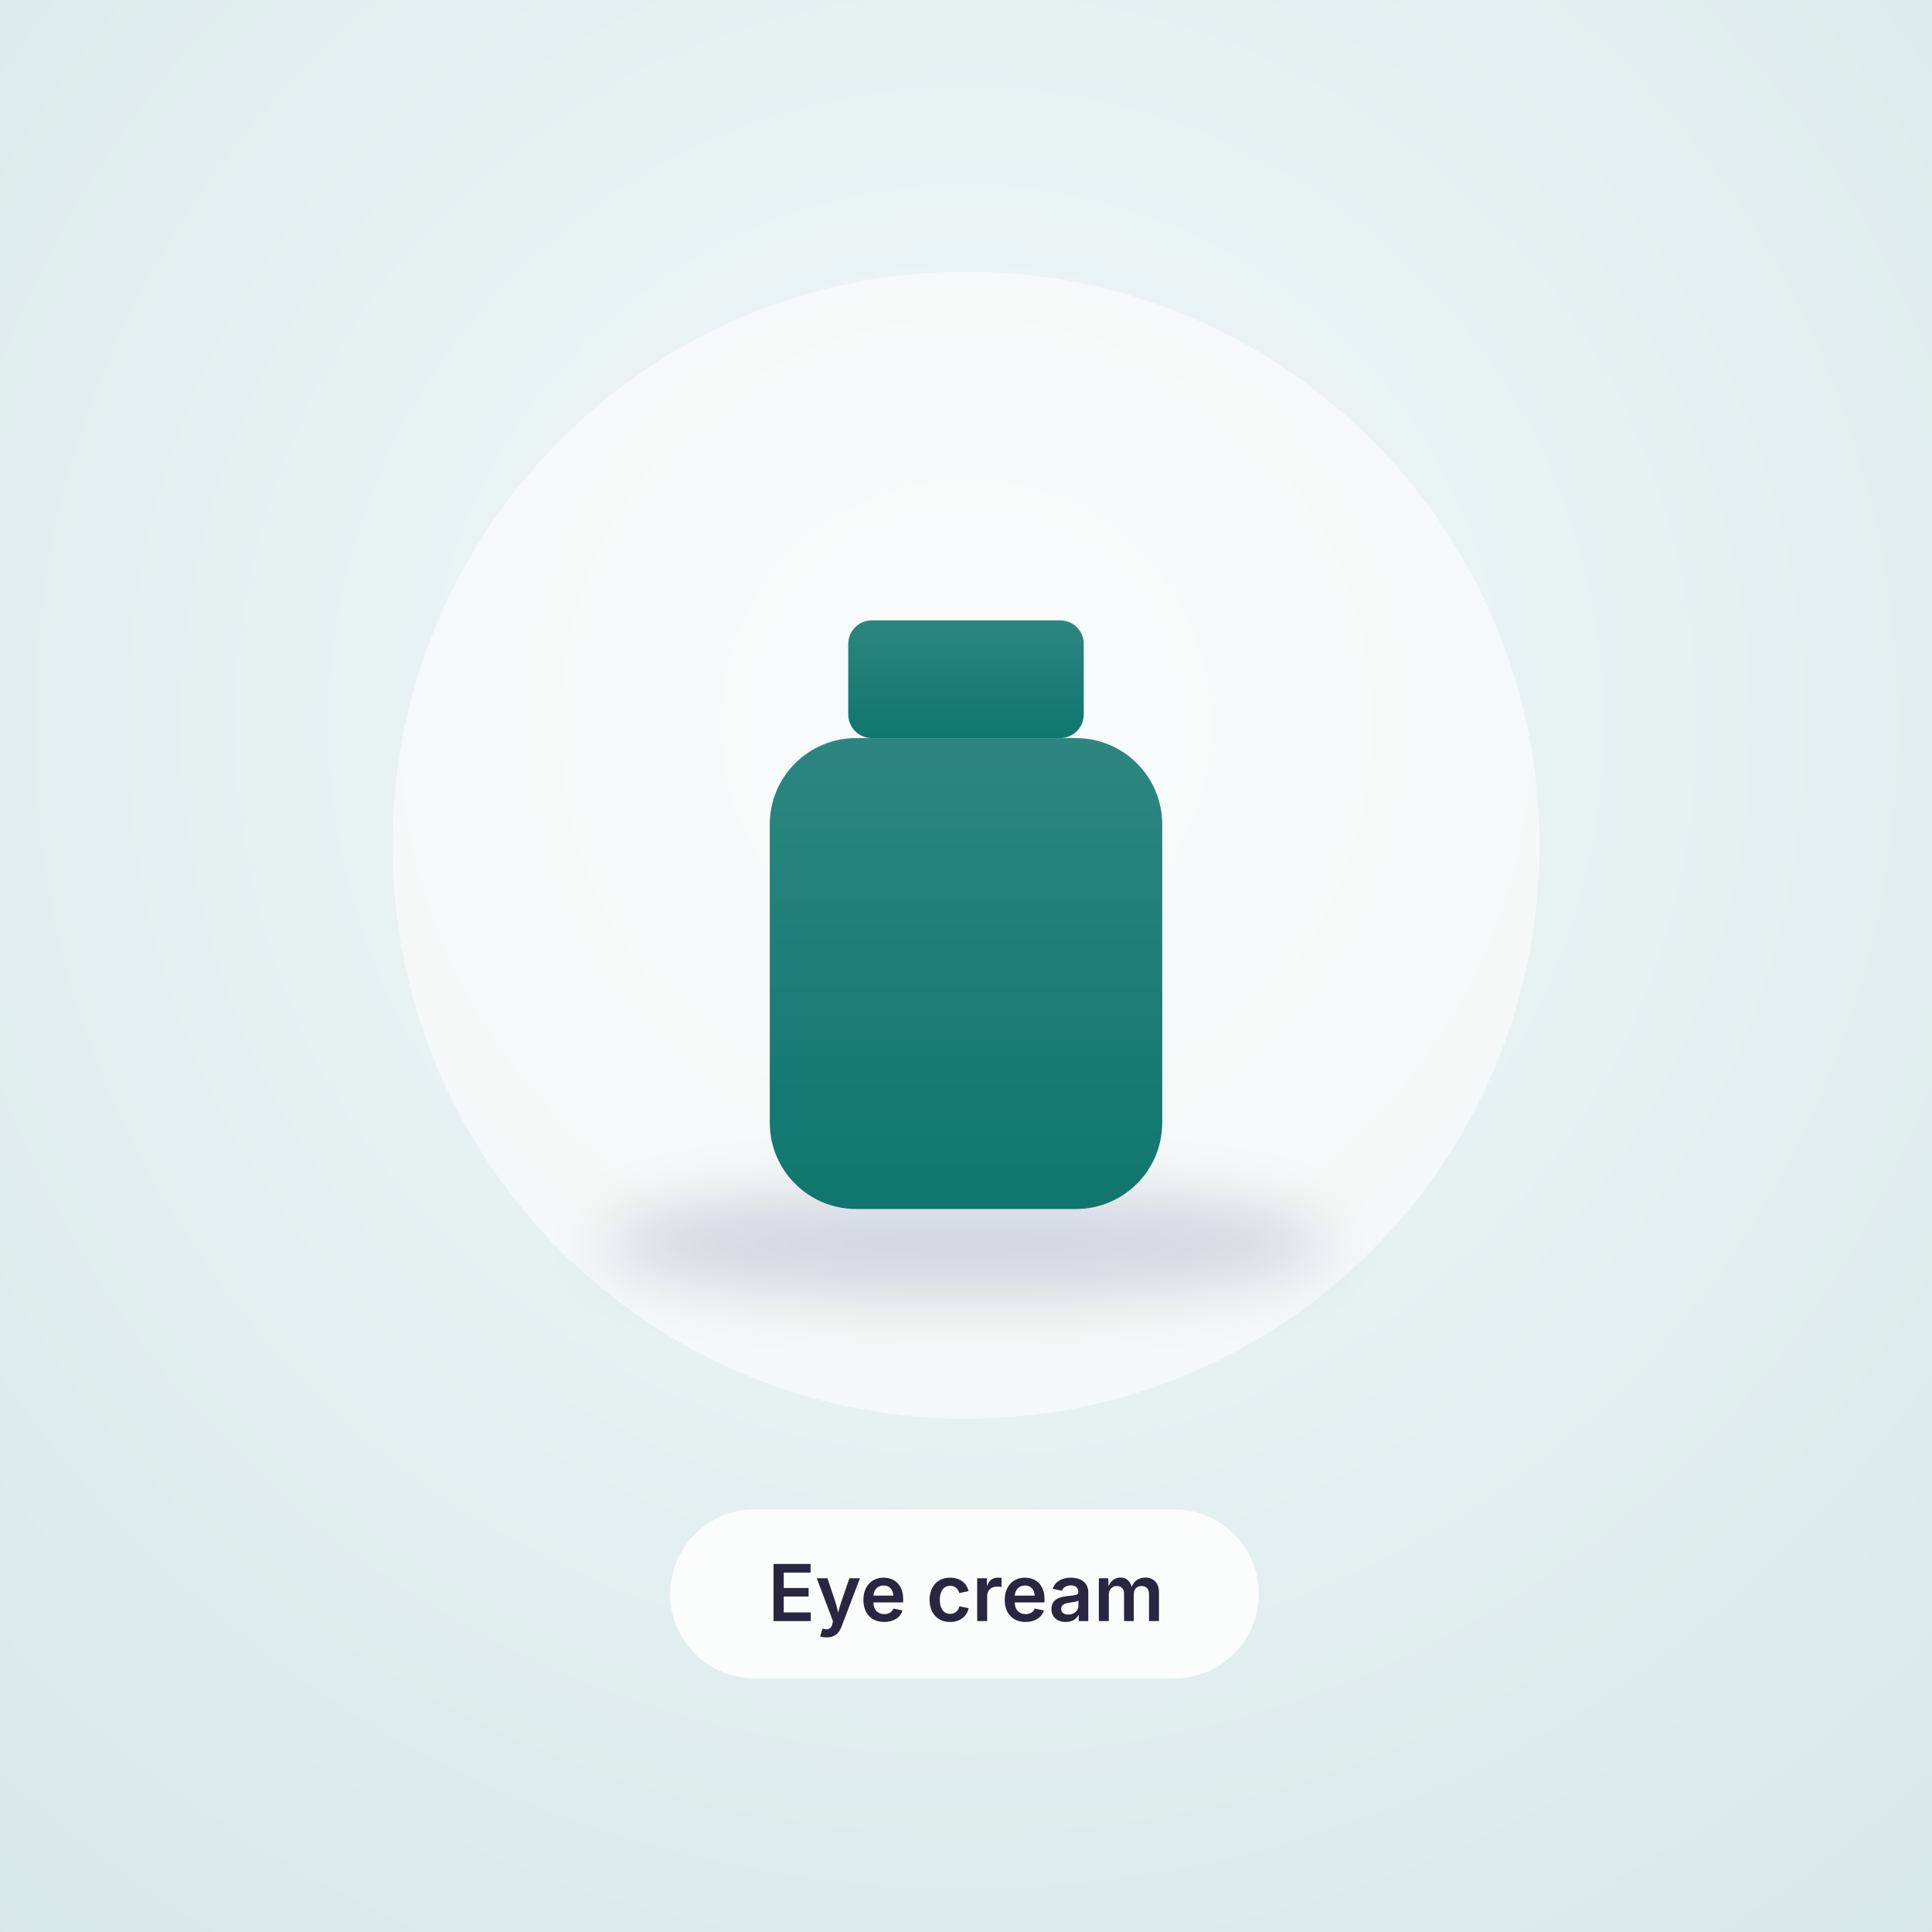
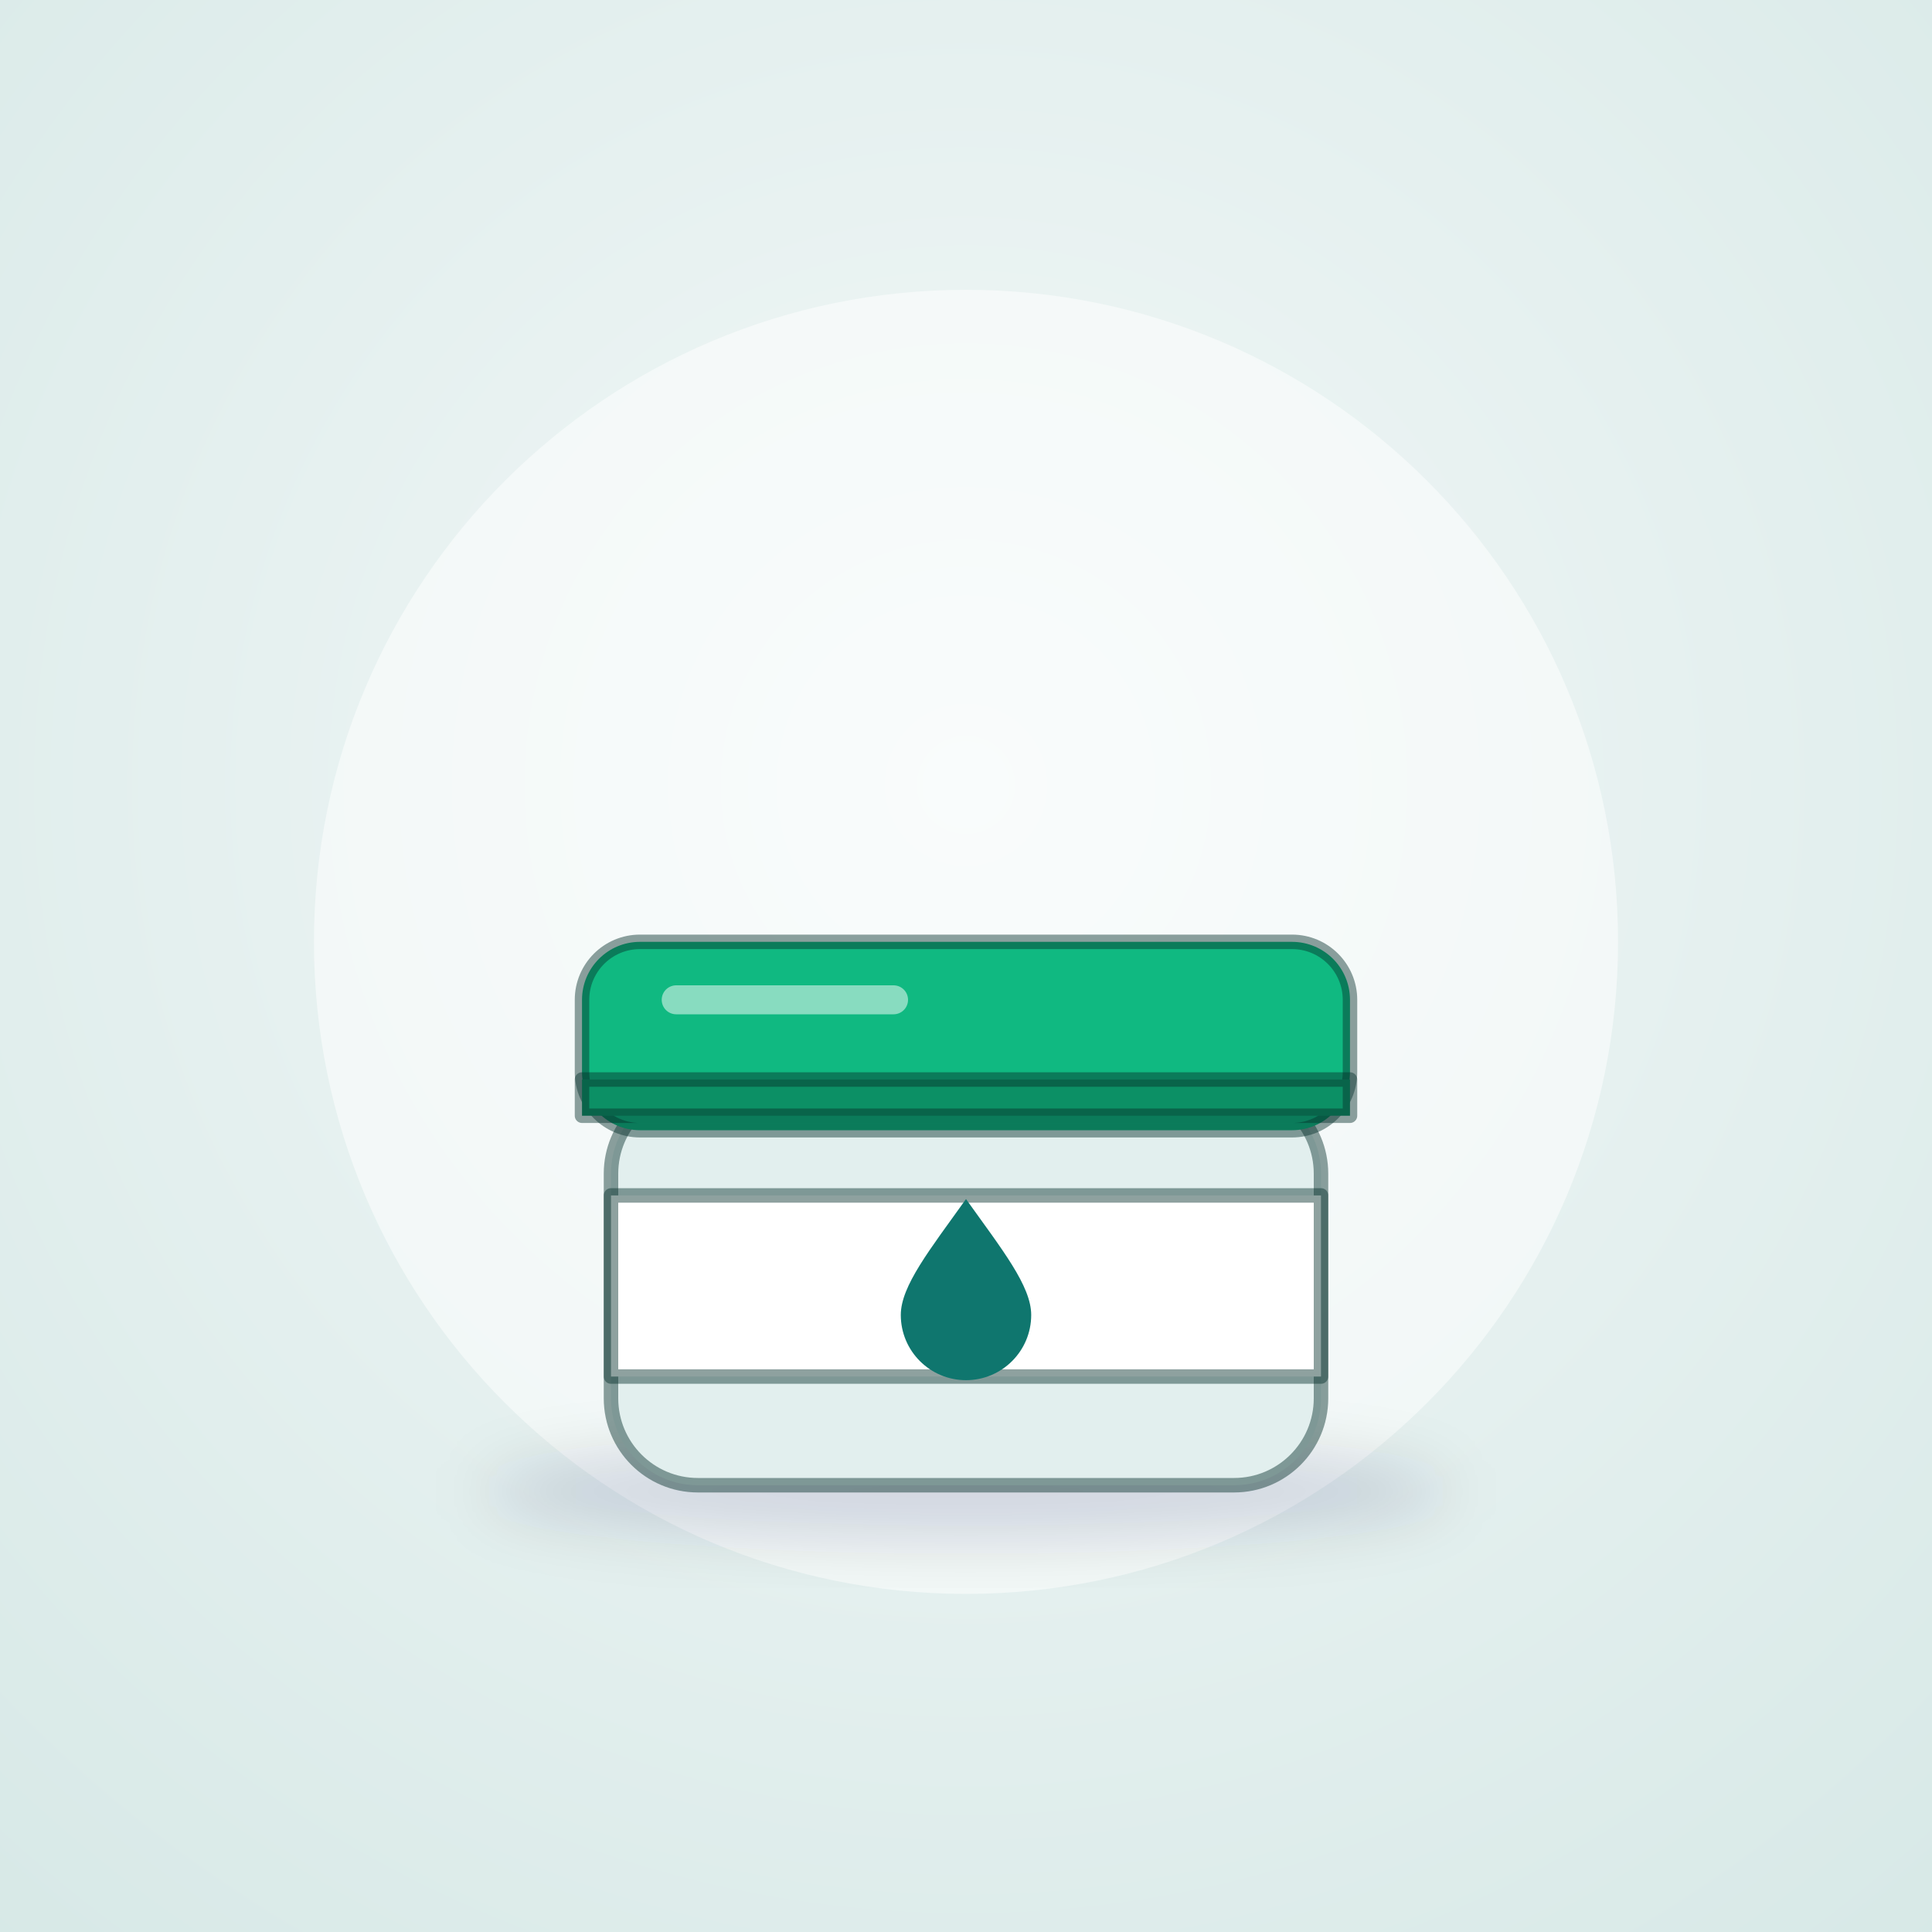
<svg xmlns="http://www.w3.org/2000/svg" viewBox="0 0 640 640" width="640" height="640" role="img" aria-label="Eye cream">
  <defs>
-     <radialGradient id="t-eye-cream-bg" cx="320" cy="240" r="520" gradientUnits="userSpaceOnUse">
+     <radialGradient id="t-eye-cream-bg" cx="320" cy="260" r="520" gradientUnits="userSpaceOnUse">
      <stop offset="0" stop-color="#f3f8f8" />
      <stop offset="1" stop-color="#d6e8e6" />
    </radialGradient>
-     <linearGradient id="t-eye-cream-ink" x1="0" y1="0" x2="0" y2="1">
-       <stop offset="0" stop-color="#2c867f" />
-       <stop offset="1" stop-color="#0f766e" />
-     </linearGradient>
    <filter id="t-eye-cream-blur" x="-50%" y="-50%" width="200%" height="200%">
      <feGaussianBlur stdDeviation="10" />
    </filter>
  </defs>
  <rect width="640" height="640" fill="url(#t-eye-cream-bg)" />
-   <circle cx="320" cy="280" r="190" fill="#fff" fill-opacity=".5" />
-   <ellipse cx="320" cy="412" rx="120" ry="18" fill="#1e1b4b" fill-opacity=".14" filter="url(#t-eye-cream-blur)" />
-   <g transform="translate(320 290) scale(1.3) translate(-320 -275)">
-     <rect x="290" y="210" width="60" height="30" rx="6" fill="url(#t-eye-cream-ink)" />
-     <rect x="270" y="240" width="100" height="120" rx="22" fill="url(#t-eye-cream-ink)" />
+   <circle cx="320" cy="312" r="216" fill="#fff" fill-opacity=".5" />
+   <ellipse cx="320" cy="494" rx="160" ry="16" fill="#1e1b4b" fill-opacity=".14" filter="url(#t-eye-cream-blur)" />
+   <g transform="translate(320 318) scale(1.2) translate(-320 -295)" stroke="#062f2c" stroke-width="4" stroke-linejoin="round" stroke-opacity=".45">
+     <rect x="222" y="330" width="196" height="110" rx="24" fill="#e2efee" />
+     <rect x="222" y="360" width="196" height="50" fill="#ffffff" />
+     <g stroke="none">
+       <g transform="translate(320 385)">
+         <path d="M0-24C10-10 18 0 18 8A18 18 0 0 1-18 8C-18 0-10-10 0-24z" fill="#0f766e" />
+       </g>
+     </g>
+     <rect x="214" y="290" width="212" height="52" rx="16" fill="#10b981" />
+     <rect x="214" y="328" width="212" height="10" fill="#0c9065" />
+     <path d="M240 306H300" fill="none" stroke="#ffffff" stroke-width="8" stroke-linecap="round" stroke-linejoin="round" stroke-opacity="0.5" />
  </g>
-   <rect x="222" y="500" width="195" height="56" rx="28" fill="#fff" fill-opacity=".85" />
-   <text x="320" y="537" text-anchor="middle" font-family="system-ui, -apple-system, Segoe UI, sans-serif" font-size="26" font-weight="600" fill="#2a2540">Eye cream</text>
</svg>
